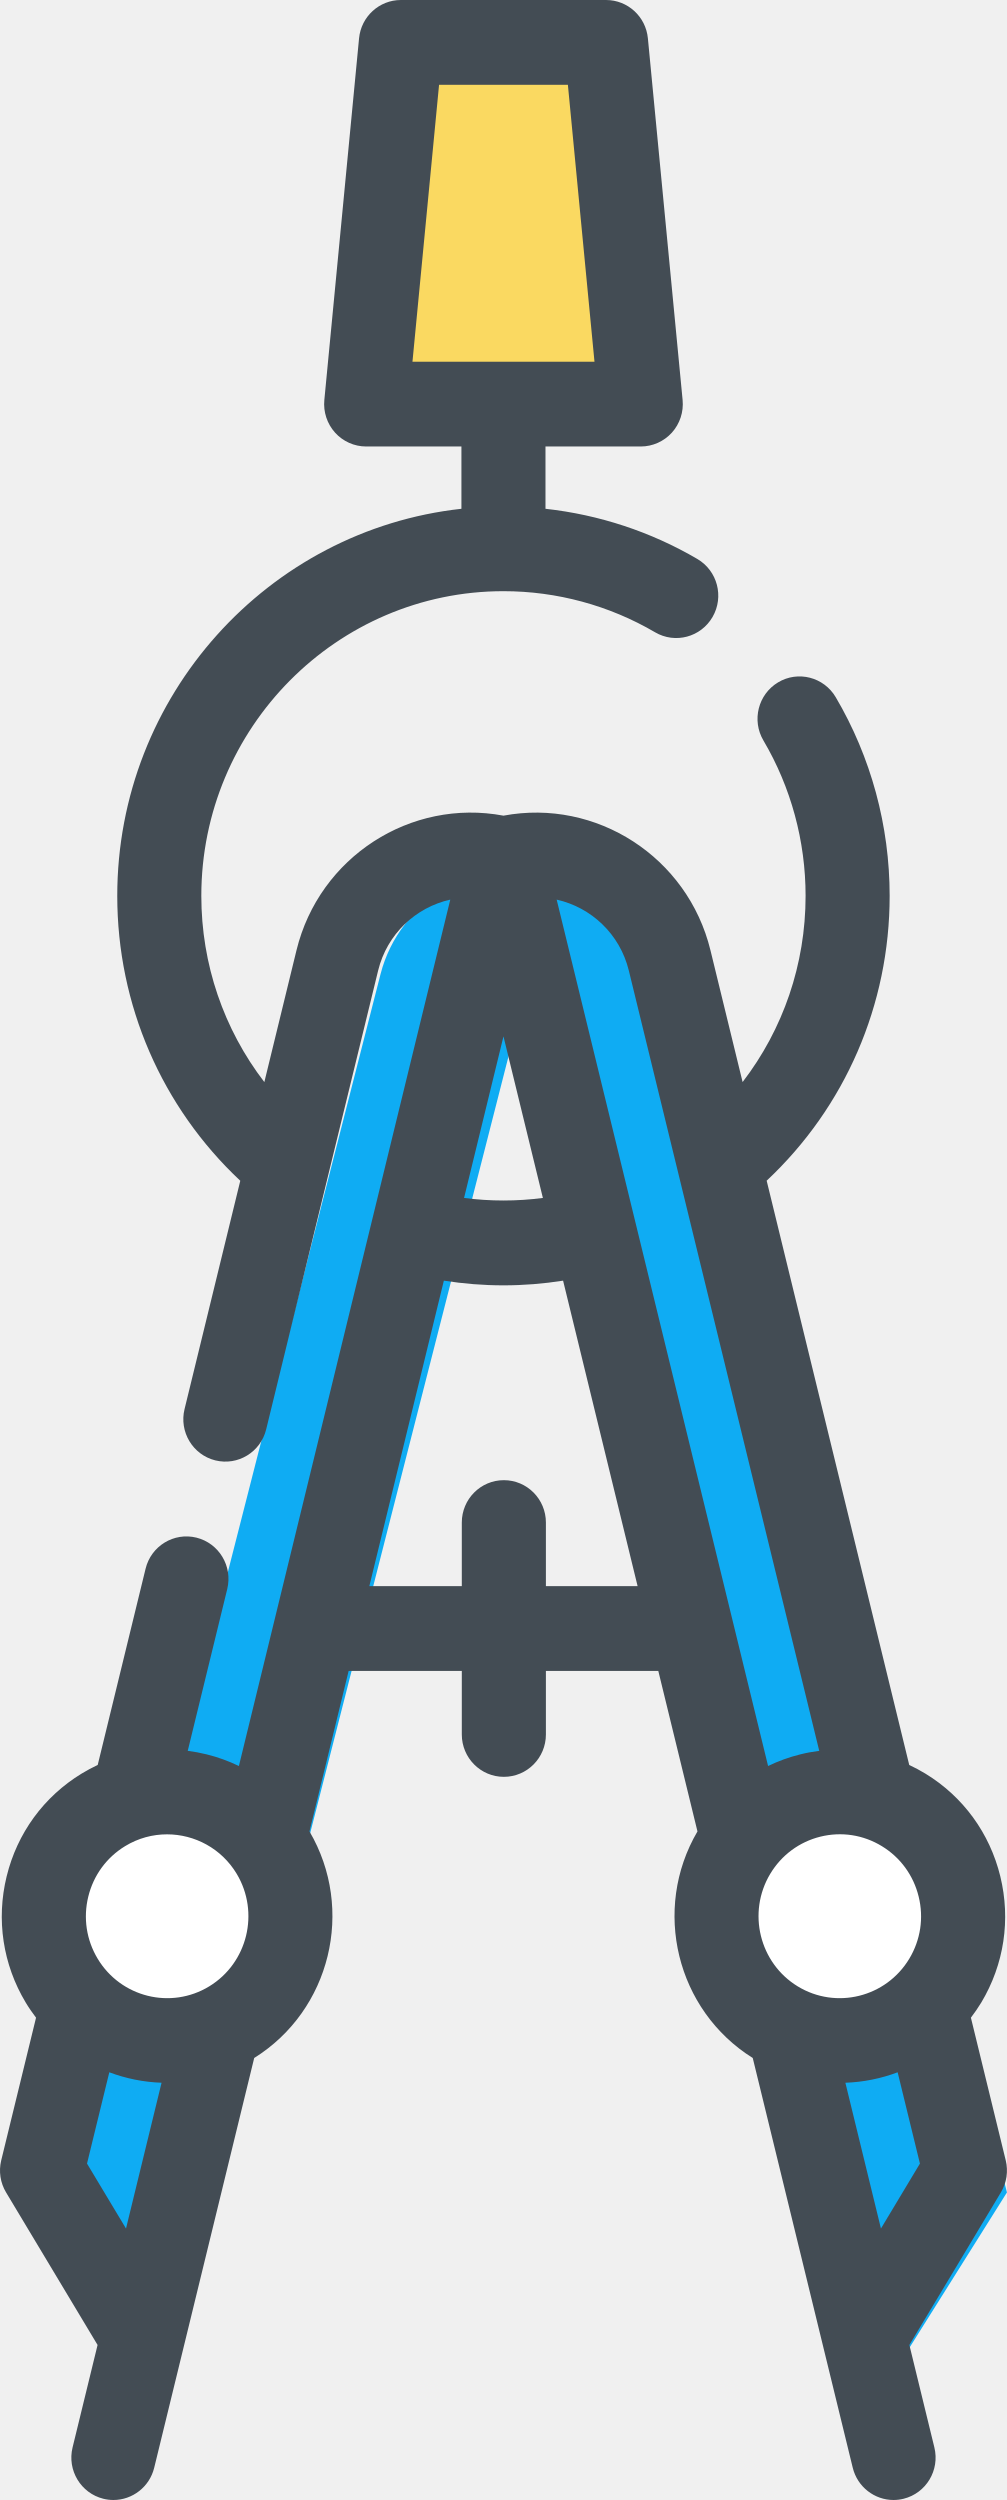
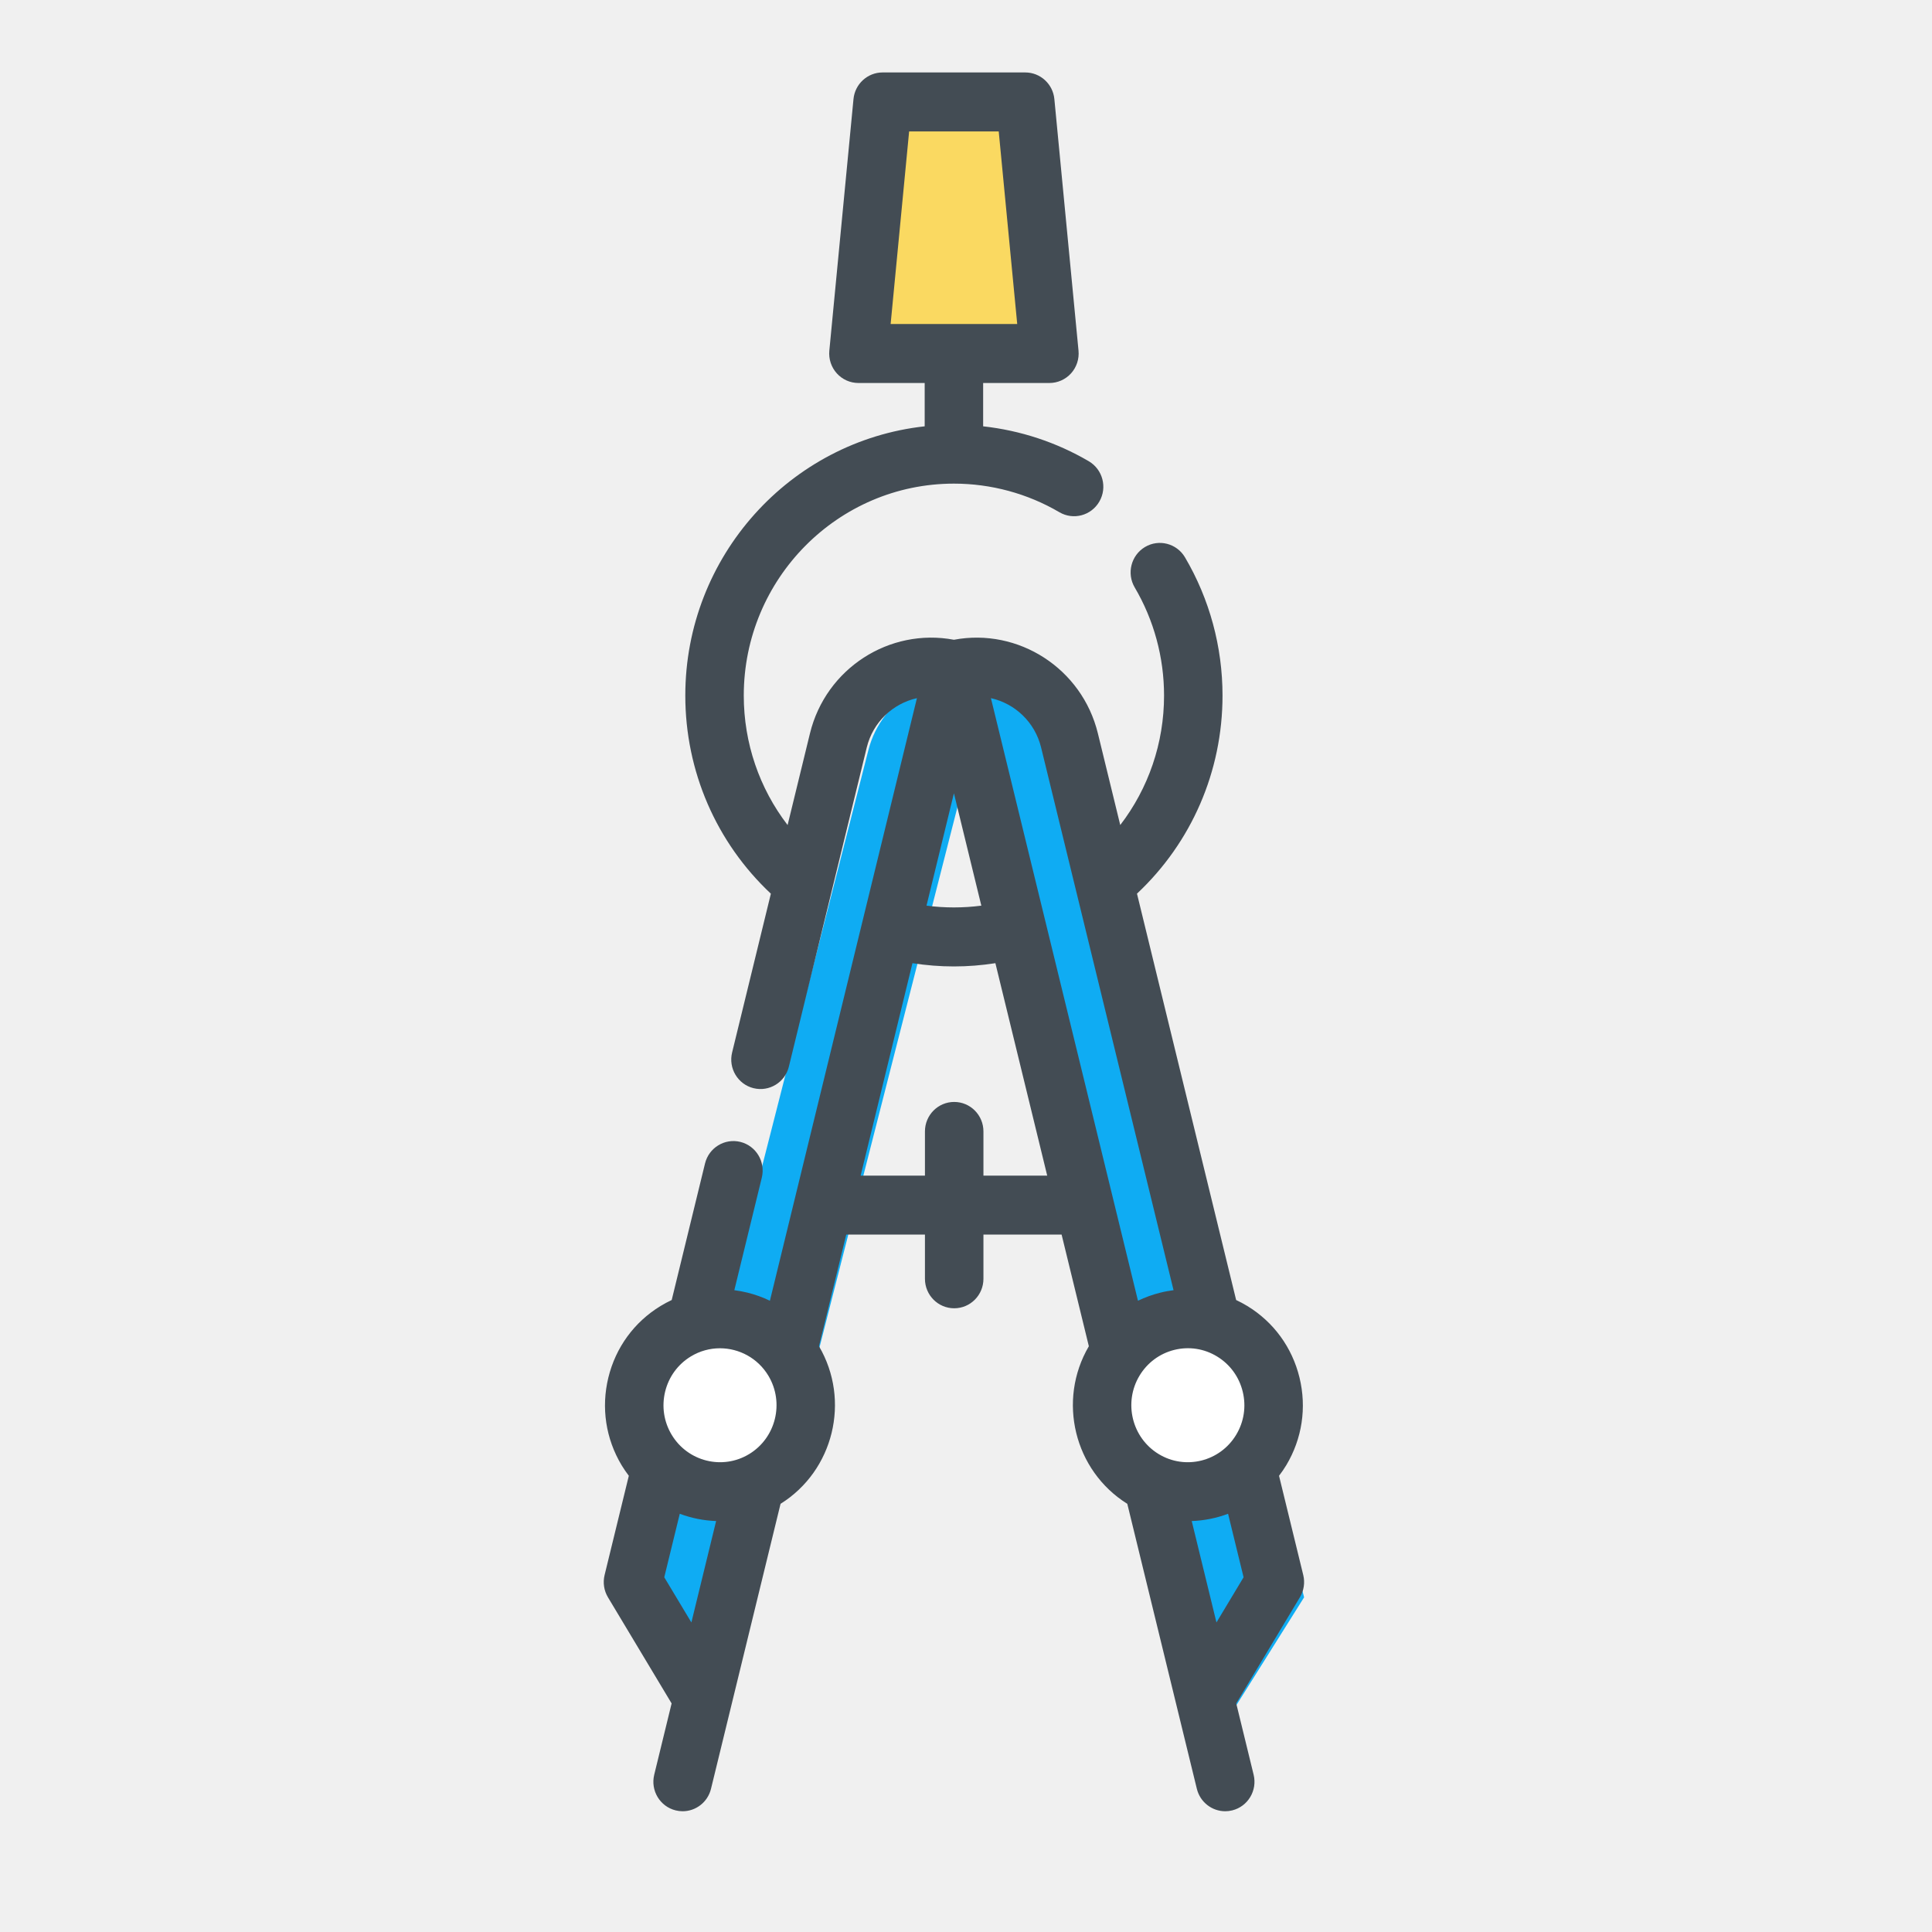
- <svg xmlns="http://www.w3.org/2000/svg" width="29px" height="72px" viewBox="0 0 29 72" version="1.1">
+ <svg xmlns="http://www.w3.org/2000/svg" width="80px" height="80px" viewBox="0 0 80 80" version="1.1">
  <defs />
  <g id="Page-1" stroke="none" stroke-width="1" fill="none" fill-rule="evenodd">
-     <g id="2.1.-Home-V1" transform="translate(-238, -651)" fill-rule="nonzero">
-       <g id="Icones" transform="translate(134, 646)">
-         <g id="016-graphic-design" transform="translate(104, 5)">
+     <g id="2.1.-Home-V2" transform="translate(-205, -943)" fill-rule="nonzero">
+       <g id="Icones" transform="translate(126, 811)">
+         <g id="016-graphic-design" transform="translate(104, 135)">
          <polygon id="Shape" fill="#FAD961" points="16.988 2 11.012 2 10 12 18 12" />
          <path d="M4.767,52.305 L10.959,28.057 C11.509,25.904 13.765,24.588 16,25.117 L8.741,53.547 L7.334,59.058 L5.05,68 L2,63.142 L3.216,58.381" id="Shape" fill="#0FACF3" />
          <circle id="Oval" fill="#FFFFFF" cx="5.5" cy="54.5" r="3.5" />
          <path d="M26.233,52.305 L20.041,28.057 C19.491,25.904 17.235,24.588 15,25.117 L22.259,53.547 L23.666,59.058 L25.95,68 L29,63.142 L27.784,58.381" id="Shape" fill="#0FACF3" />
          <circle id="Oval" fill="#FFFFFF" cx="23.5" cy="54.5" r="3.5" />
          <path d="M28.965,62.219 L27.962,58.109 C28.067,57.97 28.168,57.826 28.26,57.674 C28.918,56.576 29.113,55.286 28.809,54.041 C28.505,52.795 27.739,51.744 26.651,51.08 C26.499,50.988 26.344,50.905 26.186,50.831 L22.08,34.004 C24.339,31.885 25.622,28.939 25.622,25.801 C25.622,23.783 25.085,21.804 24.068,20.078 C23.726,19.499 22.983,19.308 22.409,19.652 C21.834,19.997 21.645,20.746 21.986,21.325 C22.781,22.674 23.201,24.222 23.201,25.801 C23.201,27.771 22.555,29.643 21.387,31.163 L20.461,27.368 C19.804,24.677 17.169,22.99 14.5,23.491 C11.831,22.989 9.196,24.676 8.539,27.368 L7.613,31.164 C6.445,29.643 5.798,27.77 5.798,25.801 C5.798,20.963 9.701,17.026 14.5,17.026 C16.037,17.026 17.547,17.436 18.867,18.21 C19.445,18.549 20.186,18.351 20.522,17.768 C20.859,17.185 20.662,16.438 20.084,16.099 C18.744,15.313 17.251,14.823 15.71,14.653 L15.71,12.859 L18.454,12.859 C18.796,12.859 19.121,12.713 19.351,12.459 C19.58,12.204 19.692,11.863 19.659,11.52 L18.659,1.103 C18.599,0.477 18.077,0 17.454,0 L11.546,0 C10.923,0 10.401,0.477 10.341,1.103 L9.341,11.52 C9.308,11.863 9.42,12.204 9.649,12.459 C9.879,12.714 10.204,12.859 10.545,12.859 L13.289,12.859 L13.289,14.653 C7.724,15.263 3.377,20.029 3.377,25.801 C3.377,28.939 4.66,31.885 6.92,34.006 L5.315,40.582 C5.155,41.236 5.552,41.898 6.201,42.059 C6.851,42.22 7.507,41.82 7.666,41.165 L10.89,27.952 C11.148,26.895 11.979,26.13 12.968,25.909 L6.88,50.861 C6.586,50.719 6.276,50.606 5.953,50.526 C5.771,50.481 5.589,50.448 5.407,50.424 L6.545,45.762 C6.704,45.107 6.308,44.446 5.658,44.284 C5.009,44.124 4.353,44.523 4.193,45.178 L2.814,50.831 C2.656,50.905 2.501,50.988 2.35,51.08 C1.261,51.744 0.495,52.795 0.191,54.041 C-0.113,55.286 0.082,56.576 0.741,57.674 C0.832,57.826 0.933,57.97 1.038,58.109 L0.035,62.219 C-0.042,62.533 0.009,62.866 0.175,63.142 L2.81,67.535 L2.09,70.487 C1.93,71.142 2.327,71.803 2.976,71.964 C3.073,71.988 3.171,72 3.266,72 C3.81,72 4.305,71.627 4.441,71.071 L7.321,59.27 C9.52,57.897 10.229,54.99 8.913,52.745 L10.041,48.122 L13.3,48.122 L13.3,49.953 C13.3,50.627 13.843,51.173 14.511,51.173 C15.18,51.173 15.722,50.627 15.722,49.953 L15.722,48.122 L18.959,48.122 L20.087,52.745 C18.771,54.99 19.48,57.896 21.679,59.27 L24.559,71.071 C24.695,71.627 25.19,72 25.734,72 C25.83,72 25.927,71.988 26.024,71.964 C26.673,71.803 27.07,71.142 26.91,70.487 L26.19,67.535 L28.825,63.142 C28.991,62.865 29.042,62.533 28.965,62.219 Z M12.645,2.442 L16.355,2.442 L17.121,10.417 L11.879,10.417 L12.645,2.442 Z M26.188,56.41 C25.52,57.523 24.078,57.881 22.974,57.207 C21.87,56.534 21.515,55.08 22.183,53.966 C22.507,53.427 23.019,53.047 23.626,52.896 C24.233,52.746 24.862,52.842 25.397,53.169 C25.932,53.495 26.309,54.012 26.458,54.624 C26.608,55.236 26.512,55.871 26.188,56.41 Z M18.11,27.952 L23.594,50.424 C23.411,50.448 23.229,50.48 23.048,50.526 C22.724,50.606 22.414,50.719 22.121,50.861 L16.032,25.909 C17.021,26.13 17.852,26.895 18.11,27.952 Z M14.5,29.848 L15.635,34.501 C14.884,34.599 14.116,34.599 13.365,34.501 L14.5,29.848 Z M2.542,54.624 C2.691,54.012 3.068,53.495 3.603,53.169 C3.981,52.938 4.398,52.829 4.811,52.829 C5.603,52.829 6.378,53.234 6.817,53.966 C7.485,55.08 7.13,56.534 6.026,57.207 C4.922,57.881 3.48,57.523 2.812,56.41 C2.488,55.871 2.393,55.236 2.542,54.624 Z M3.148,59.682 C3.629,59.863 4.138,59.965 4.653,59.983 L3.629,64.182 L2.506,62.311 L3.148,59.682 Z M15.722,45.68 L15.722,43.849 C15.722,43.175 15.179,42.629 14.511,42.629 C13.842,42.629 13.3,43.175 13.3,43.849 L13.3,45.68 L10.637,45.68 L12.783,36.883 C13.349,36.972 13.923,37.018 14.5,37.018 C15.077,37.018 15.651,36.972 16.217,36.883 L18.363,45.681 L15.722,45.681 L15.722,45.68 Z M25.371,64.182 L24.347,59.983 C24.862,59.965 25.371,59.863 25.852,59.682 L26.494,62.311 L25.371,64.182 Z" id="Shape" fill="#434C54" />
        </g>
      </g>
    </g>
  </g>
</svg>
